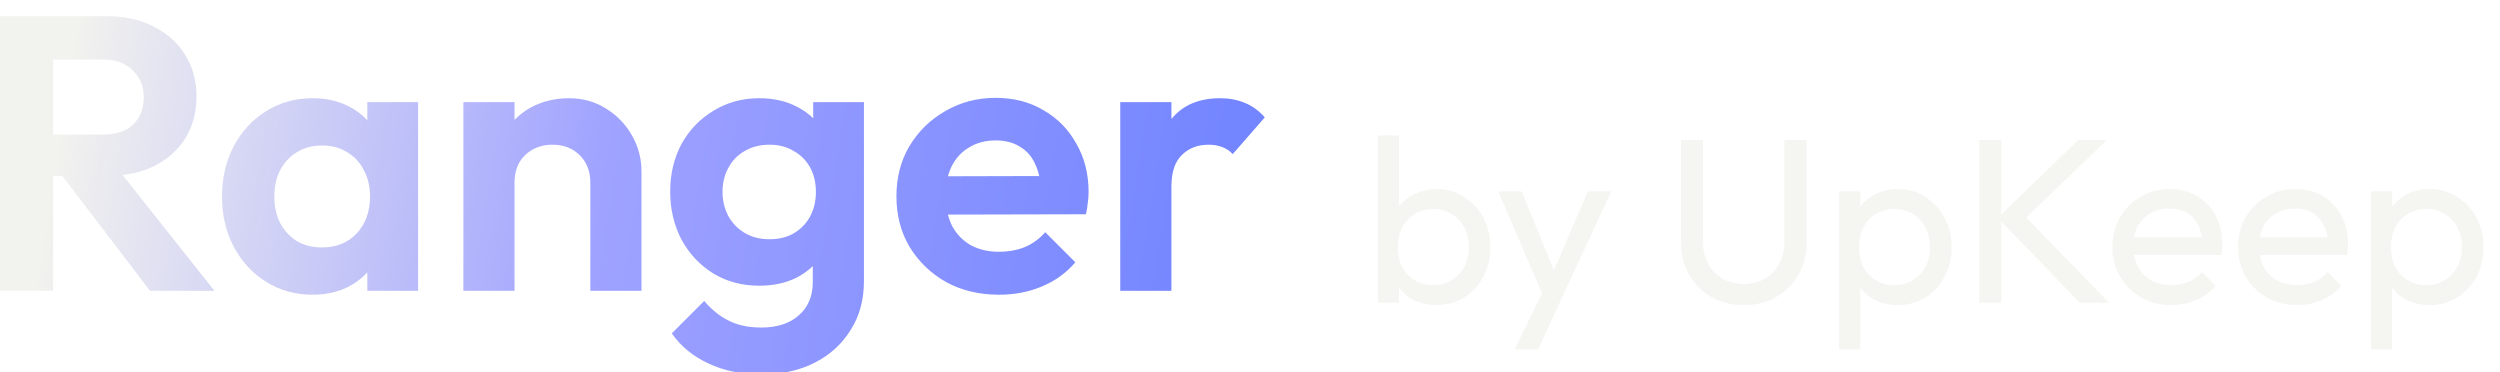
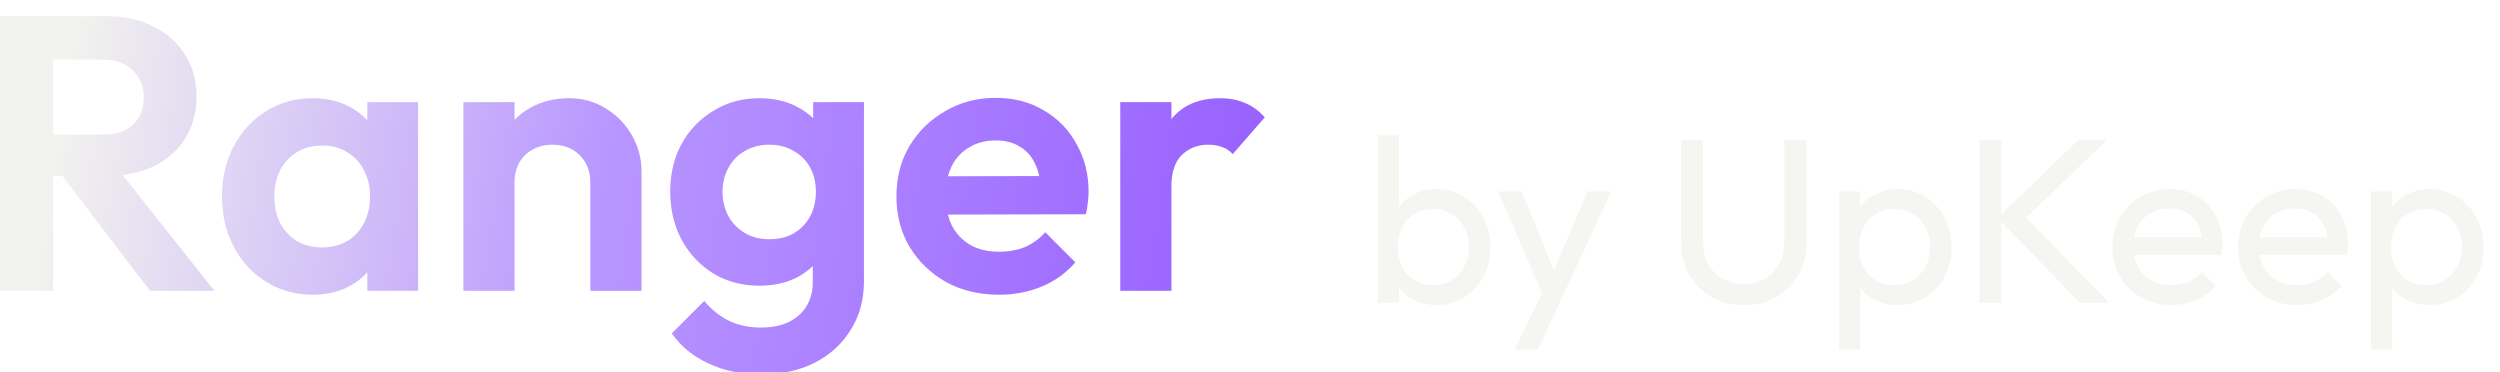
<svg xmlns="http://www.w3.org/2000/svg" width="128" height="19" viewBox="52 27.5 128 19" fill="none">
  <path d="M90.874 32.529C91.594 32.529 92.228 32.669 92.774 32.949C93.103 33.113 93.389 33.315 93.635 33.553V32.73H96.234V41.89C96.234 42.849 96.008 43.683 95.555 44.39C95.115 45.109 94.501 45.669 93.715 46.069C92.928 46.469 92.021 46.669 90.994 46.669C89.968 46.669 89.061 46.483 88.274 46.109C87.488 45.749 86.861 45.236 86.394 44.569L88.055 42.909C88.428 43.349 88.842 43.682 89.295 43.909C89.761 44.149 90.321 44.27 90.975 44.27C91.788 44.27 92.428 44.063 92.894 43.649C93.374 43.236 93.614 42.663 93.614 41.93V41.126C93.369 41.363 93.083 41.565 92.755 41.73C92.208 41.996 91.581 42.129 90.874 42.129C90.007 42.129 89.227 41.923 88.534 41.51C87.841 41.083 87.294 40.503 86.894 39.77C86.508 39.036 86.314 38.216 86.314 37.31C86.314 36.403 86.508 35.589 86.894 34.869C87.294 34.149 87.841 33.582 88.534 33.169C89.227 32.742 90.007 32.529 90.874 32.529ZM102.977 32.51C103.91 32.51 104.73 32.723 105.437 33.149C106.157 33.563 106.716 34.137 107.116 34.87C107.529 35.59 107.736 36.41 107.736 37.33C107.736 37.503 107.723 37.684 107.696 37.87C107.683 38.043 107.65 38.243 107.597 38.47L100.532 38.487C100.583 38.687 100.651 38.874 100.736 39.05C100.963 39.476 101.283 39.81 101.696 40.05C102.11 40.276 102.59 40.39 103.137 40.39C103.63 40.39 104.077 40.309 104.477 40.149C104.876 39.976 105.223 39.723 105.517 39.39L107.057 40.93C106.59 41.476 106.017 41.89 105.337 42.17C104.67 42.45 103.943 42.59 103.156 42.59C102.143 42.59 101.243 42.377 100.456 41.95C99.669 41.51 99.043 40.909 98.576 40.149C98.123 39.389 97.897 38.523 97.897 37.55C97.897 36.59 98.117 35.737 98.557 34.99C99.01 34.23 99.623 33.63 100.396 33.19C101.17 32.736 102.03 32.51 102.977 32.51ZM68.006 32.529C68.699 32.529 69.32 32.669 69.866 32.949C70.23 33.136 70.543 33.373 70.807 33.66V32.73H73.406V42.39H70.807V41.449C70.543 41.733 70.23 41.974 69.866 42.169C69.32 42.449 68.699 42.589 68.006 42.589C67.126 42.589 66.332 42.37 65.626 41.93C64.919 41.49 64.366 40.889 63.966 40.129C63.566 39.369 63.366 38.516 63.366 37.569C63.366 36.609 63.566 35.749 63.966 34.989C64.366 34.229 64.919 33.629 65.626 33.19C66.332 32.749 67.126 32.529 68.006 32.529ZM57.5 28.33C58.407 28.33 59.2 28.51 59.88 28.87C60.573 29.217 61.107 29.697 61.48 30.311C61.867 30.924 62.059 31.63 62.06 32.43C62.06 33.256 61.867 33.977 61.48 34.59C61.107 35.19 60.573 35.663 59.88 36.01C59.4 36.24 58.866 36.389 58.277 36.46L62.98 42.39H59.68L55.192 36.51H54.72V42.39H52V28.33H57.5ZM81.144 32.529C81.851 32.529 82.484 32.709 83.044 33.069C83.604 33.416 84.044 33.876 84.364 34.449C84.684 35.009 84.844 35.616 84.844 36.27V42.39H82.225V36.85C82.225 36.276 82.044 35.809 81.685 35.449C81.325 35.089 80.858 34.909 80.284 34.909C79.911 34.909 79.578 34.989 79.284 35.149C78.991 35.309 78.757 35.536 78.584 35.829C78.424 36.122 78.344 36.463 78.344 36.85V42.39H75.725V32.73H78.344V33.637C78.583 33.391 78.856 33.182 79.164 33.01C79.751 32.69 80.411 32.529 81.144 32.529ZM114.477 32.529C114.943 32.529 115.364 32.609 115.737 32.77C116.11 32.916 116.45 33.163 116.757 33.51L115.117 35.39C114.971 35.23 114.79 35.109 114.577 35.029C114.377 34.949 114.144 34.909 113.877 34.909C113.317 34.909 112.857 35.089 112.497 35.449C112.15 35.796 111.977 36.329 111.977 37.049V42.39H109.357V32.73H111.977V33.595C111.983 33.586 111.99 33.578 111.997 33.569C112.57 32.876 113.397 32.529 114.477 32.529ZM68.486 34.949C68.006 34.949 67.579 35.062 67.206 35.289C66.846 35.502 66.56 35.809 66.347 36.209C66.147 36.596 66.046 37.042 66.046 37.549C66.046 38.069 66.147 38.53 66.347 38.93C66.56 39.316 66.846 39.623 67.206 39.85C67.579 40.063 68.006 40.169 68.486 40.169C69.22 40.169 69.813 39.929 70.267 39.449C70.72 38.956 70.946 38.322 70.946 37.549C70.946 37.042 70.839 36.596 70.626 36.209C70.426 35.809 70.14 35.502 69.767 35.289C69.407 35.062 68.98 34.949 68.486 34.949ZM91.394 34.909C90.915 34.909 90.495 35.016 90.135 35.23C89.775 35.429 89.495 35.716 89.295 36.089C89.095 36.449 88.994 36.862 88.994 37.329C88.994 37.782 89.095 38.196 89.295 38.569C89.495 38.929 89.775 39.216 90.135 39.43C90.495 39.643 90.915 39.749 91.394 39.749C91.874 39.749 92.288 39.649 92.635 39.449C92.995 39.236 93.275 38.949 93.475 38.589C93.674 38.216 93.774 37.796 93.774 37.329C93.774 36.849 93.674 36.429 93.475 36.069C93.275 35.709 92.995 35.429 92.635 35.23C92.288 35.016 91.874 34.909 91.394 34.909ZM102.977 34.69C102.457 34.69 102.003 34.81 101.616 35.05C101.23 35.276 100.93 35.603 100.717 36.029C100.642 36.184 100.58 36.349 100.533 36.525L105.21 36.513C105.157 36.283 105.086 36.076 104.996 35.89C104.823 35.503 104.563 35.21 104.217 35.01C103.883 34.796 103.47 34.69 102.977 34.69ZM54.72 34.39H57.26C57.926 34.39 58.44 34.223 58.8 33.89C59.173 33.543 59.36 33.07 59.36 32.47C59.36 31.923 59.173 31.47 58.8 31.11C58.44 30.737 57.926 30.55 57.26 30.55H54.72V34.39Z" fill="url(#paint0_linear_19714_15270)" />
  <path d="M125.549 43.12C125.117 43.12 124.725 43.032 124.373 42.856C124.029 42.672 123.753 42.42 123.545 42.1C123.337 41.78 123.221 41.416 123.197 41.008V39.292C123.221 38.876 123.337 38.512 123.545 38.2C123.761 37.88 124.041 37.632 124.385 37.456C124.737 37.272 125.125 37.18 125.549 37.18C126.069 37.18 126.537 37.312 126.953 37.576C127.377 37.84 127.709 38.196 127.949 38.644C128.189 39.092 128.309 39.596 128.309 40.156C128.309 40.716 128.189 41.22 127.949 41.668C127.709 42.116 127.377 42.472 126.953 42.736C126.537 42.992 126.069 43.12 125.549 43.12ZM122.549 43V34.432H123.629V38.692L123.425 40.072L123.629 41.464V43H122.549ZM125.369 42.1C125.729 42.1 126.045 42.016 126.317 41.848C126.589 41.68 126.805 41.452 126.965 41.164C127.125 40.868 127.205 40.528 127.205 40.144C127.205 39.768 127.125 39.432 126.965 39.136C126.805 38.84 126.589 38.612 126.317 38.452C126.045 38.284 125.733 38.2 125.381 38.2C125.021 38.2 124.705 38.284 124.433 38.452C124.161 38.612 123.949 38.84 123.797 39.136C123.645 39.432 123.569 39.772 123.569 40.156C123.569 40.532 123.641 40.868 123.785 41.164C123.937 41.452 124.149 41.68 124.421 41.848C124.701 42.016 125.017 42.1 125.369 42.1ZM131.183 43.048L128.711 37.3H129.911L131.747 41.8H131.363L133.295 37.3H134.495L131.831 43.048H131.183ZM129.551 45.388L131.231 41.944L131.831 43.048L130.751 45.388H129.551ZM141.283 43.12C140.667 43.12 140.115 42.984 139.627 42.712C139.147 42.432 138.767 42.052 138.487 41.572C138.207 41.084 138.067 40.532 138.067 39.916V34.672H139.195V39.892C139.195 40.332 139.287 40.712 139.471 41.032C139.655 41.352 139.903 41.6 140.215 41.776C140.535 41.952 140.891 42.04 141.283 42.04C141.691 42.04 142.047 41.952 142.351 41.776C142.663 41.6 142.907 41.352 143.083 41.032C143.267 40.712 143.359 40.336 143.359 39.904V34.672H144.499V39.928C144.499 40.544 144.359 41.092 144.079 41.572C143.799 42.052 143.419 42.432 142.939 42.712C142.459 42.984 141.907 43.12 141.283 43.12ZM149.162 43.12C148.73 43.12 148.338 43.032 147.986 42.856C147.642 42.672 147.366 42.42 147.158 42.1C146.95 41.78 146.834 41.416 146.81 41.008V39.292C146.834 38.876 146.95 38.512 147.158 38.2C147.374 37.88 147.654 37.632 147.998 37.456C148.35 37.272 148.738 37.18 149.162 37.18C149.682 37.18 150.15 37.312 150.566 37.576C150.99 37.84 151.322 38.196 151.562 38.644C151.802 39.092 151.922 39.596 151.922 40.156C151.922 40.716 151.802 41.22 151.562 41.668C151.322 42.116 150.99 42.472 150.566 42.736C150.15 42.992 149.682 43.12 149.162 43.12ZM146.162 45.388V37.3H147.242V38.8L147.038 40.18L147.242 41.572V45.388H146.162ZM148.982 42.1C149.342 42.1 149.658 42.016 149.93 41.848C150.202 41.68 150.418 41.452 150.578 41.164C150.738 40.868 150.818 40.528 150.818 40.144C150.818 39.768 150.738 39.432 150.578 39.136C150.418 38.84 150.202 38.612 149.93 38.452C149.658 38.284 149.346 38.2 148.994 38.2C148.634 38.2 148.318 38.284 148.046 38.452C147.774 38.612 147.562 38.84 147.41 39.136C147.258 39.432 147.182 39.772 147.182 40.156C147.182 40.532 147.254 40.868 147.398 41.164C147.55 41.452 147.762 41.68 148.034 41.848C148.314 42.016 148.63 42.1 148.982 42.1ZM158.486 43L154.286 38.656L158.402 34.672H159.866L155.426 38.944V38.32L159.986 43H158.486ZM153.338 43V34.672H154.466V43H153.338ZM163.169 43.12C162.601 43.12 162.089 42.992 161.633 42.736C161.177 42.472 160.817 42.116 160.553 41.668C160.289 41.22 160.157 40.712 160.157 40.144C160.157 39.584 160.285 39.08 160.541 38.632C160.805 38.184 161.157 37.832 161.597 37.576C162.045 37.312 162.545 37.18 163.097 37.18C163.625 37.18 164.089 37.3 164.489 37.54C164.897 37.78 165.213 38.112 165.437 38.536C165.669 38.96 165.785 39.44 165.785 39.976C165.785 40.056 165.781 40.144 165.773 40.24C165.765 40.328 165.749 40.432 165.725 40.552H160.913V39.652H165.149L164.753 40C164.753 39.616 164.685 39.292 164.549 39.028C164.413 38.756 164.221 38.548 163.973 38.404C163.725 38.252 163.425 38.176 163.073 38.176C162.705 38.176 162.381 38.256 162.101 38.416C161.821 38.576 161.605 38.8 161.453 39.088C161.301 39.376 161.225 39.716 161.225 40.108C161.225 40.508 161.305 40.86 161.465 41.164C161.625 41.46 161.853 41.692 162.149 41.86C162.445 42.02 162.785 42.1 163.169 42.1C163.489 42.1 163.781 42.044 164.045 41.932C164.317 41.82 164.549 41.652 164.741 41.428L165.437 42.136C165.165 42.456 164.829 42.7 164.429 42.868C164.037 43.036 163.617 43.12 163.169 43.12ZM169.603 43.12C169.035 43.12 168.523 42.992 168.067 42.736C167.611 42.472 167.251 42.116 166.987 41.668C166.723 41.22 166.591 40.712 166.591 40.144C166.591 39.584 166.719 39.08 166.975 38.632C167.239 38.184 167.591 37.832 168.031 37.576C168.479 37.312 168.979 37.18 169.531 37.18C170.059 37.18 170.523 37.3 170.923 37.54C171.331 37.78 171.647 38.112 171.871 38.536C172.103 38.96 172.219 39.44 172.219 39.976C172.219 40.056 172.215 40.144 172.207 40.24C172.199 40.328 172.183 40.432 172.159 40.552H167.347V39.652H171.583L171.187 40C171.187 39.616 171.119 39.292 170.983 39.028C170.847 38.756 170.655 38.548 170.407 38.404C170.159 38.252 169.859 38.176 169.507 38.176C169.139 38.176 168.815 38.256 168.535 38.416C168.255 38.576 168.039 38.8 167.887 39.088C167.735 39.376 167.659 39.716 167.659 40.108C167.659 40.508 167.739 40.86 167.899 41.164C168.059 41.46 168.287 41.692 168.583 41.86C168.879 42.02 169.219 42.1 169.603 42.1C169.923 42.1 170.215 42.044 170.479 41.932C170.751 41.82 170.983 41.652 171.175 41.428L171.871 42.136C171.599 42.456 171.263 42.7 170.863 42.868C170.471 43.036 170.051 43.12 169.603 43.12ZM176.396 43.12C175.964 43.12 175.572 43.032 175.22 42.856C174.876 42.672 174.6 42.42 174.392 42.1C174.184 41.78 174.068 41.416 174.044 41.008V39.292C174.068 38.876 174.184 38.512 174.392 38.2C174.608 37.88 174.888 37.632 175.232 37.456C175.584 37.272 175.972 37.18 176.396 37.18C176.916 37.18 177.384 37.312 177.8 37.576C178.224 37.84 178.556 38.196 178.796 38.644C179.036 39.092 179.156 39.596 179.156 40.156C179.156 40.716 179.036 41.22 178.796 41.668C178.556 42.116 178.224 42.472 177.8 42.736C177.384 42.992 176.916 43.12 176.396 43.12ZM173.396 45.388V37.3H174.476V38.8L174.272 40.18L174.476 41.572V45.388H173.396ZM176.216 42.1C176.576 42.1 176.892 42.016 177.164 41.848C177.436 41.68 177.652 41.452 177.812 41.164C177.972 40.868 178.052 40.528 178.052 40.144C178.052 39.768 177.972 39.432 177.812 39.136C177.652 38.84 177.436 38.612 177.164 38.452C176.892 38.284 176.58 38.2 176.228 38.2C175.868 38.2 175.552 38.284 175.28 38.452C175.008 38.612 174.796 38.84 174.644 39.136C174.492 39.432 174.416 39.772 174.416 40.156C174.416 40.532 174.488 40.868 174.632 41.164C174.784 41.452 174.996 41.68 175.268 41.848C175.548 42.016 175.864 42.1 176.216 42.1Z" fill="#F2F2EE" fill-opacity="0.78" />
  <defs>
    <linearGradient id="paint0_linear_19714_15270" x1="55.297" y1="32.574" x2="114.291" y2="42.014" gradientUnits="userSpaceOnUse">
      <stop stop-color="#F2F2EE" />
-       <stop offset="0.47" stop-color="#9FA2FF" />
-       <stop offset="1" stop-color="#7385FF" />
+       <stop offset="0.47" stop-color="#b896ff" />
+       <stop offset="1" stop-color="#9a63ff" />
    </linearGradient>
  </defs>
</svg>
